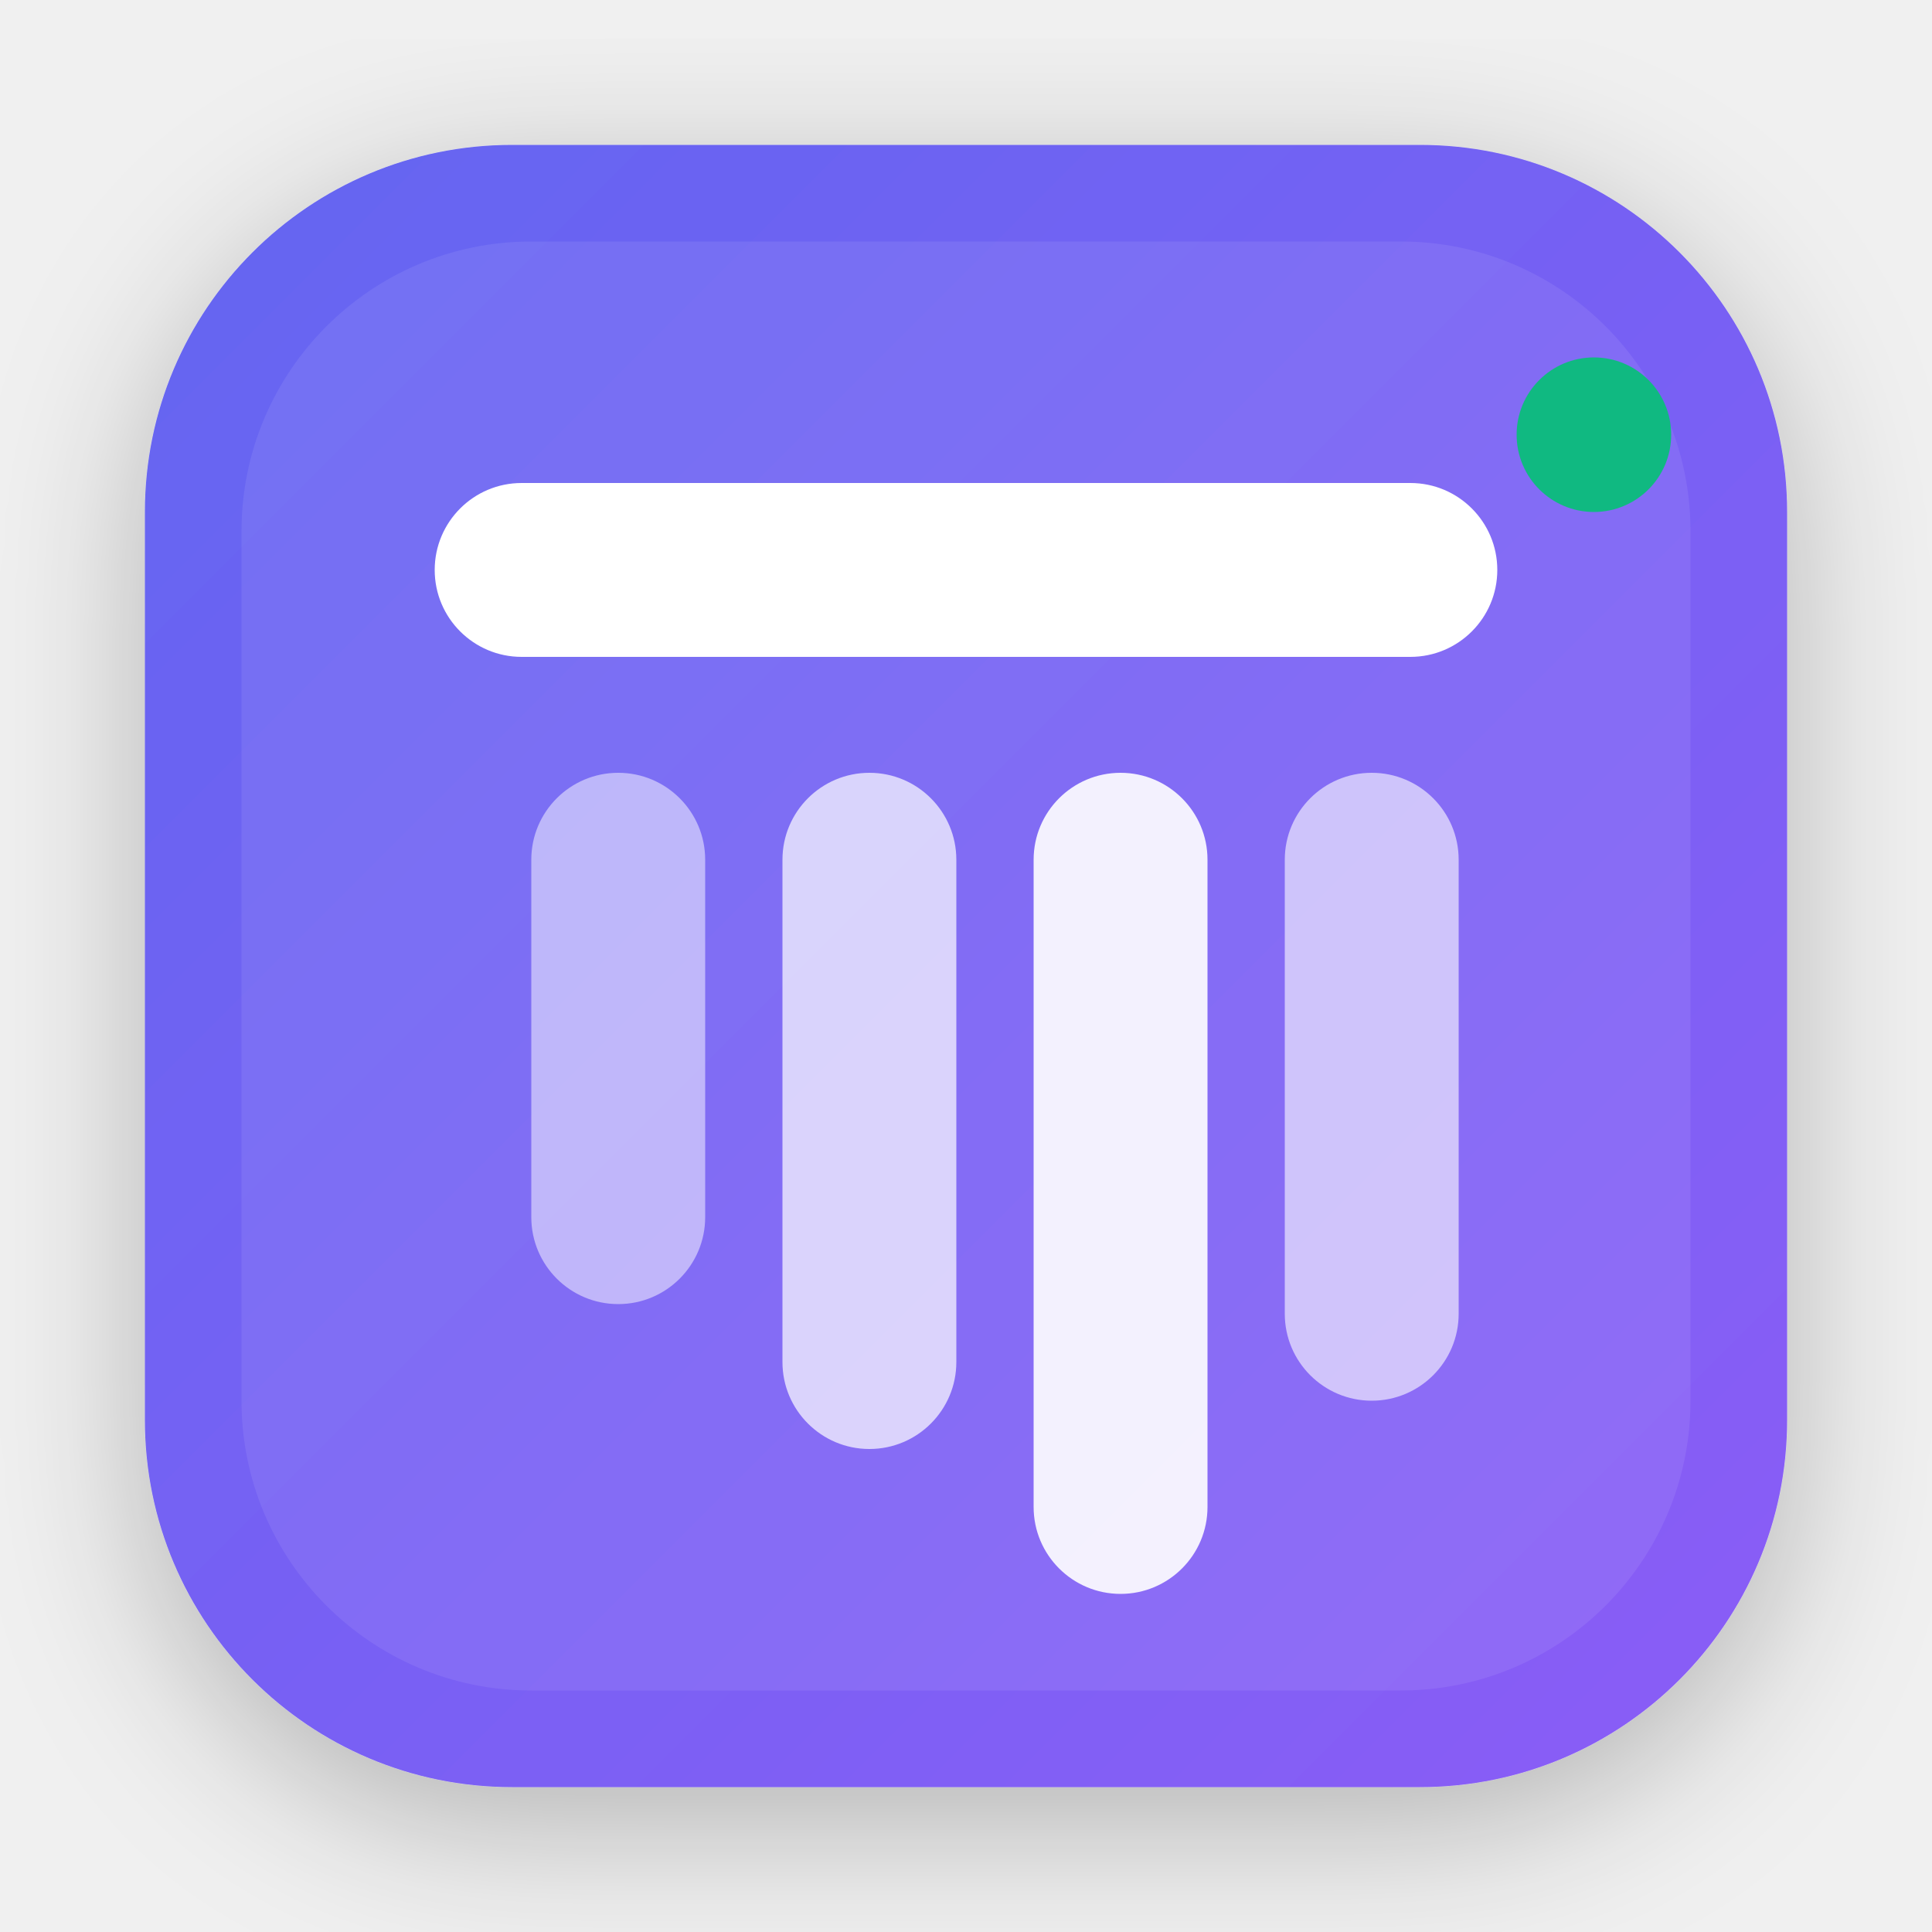
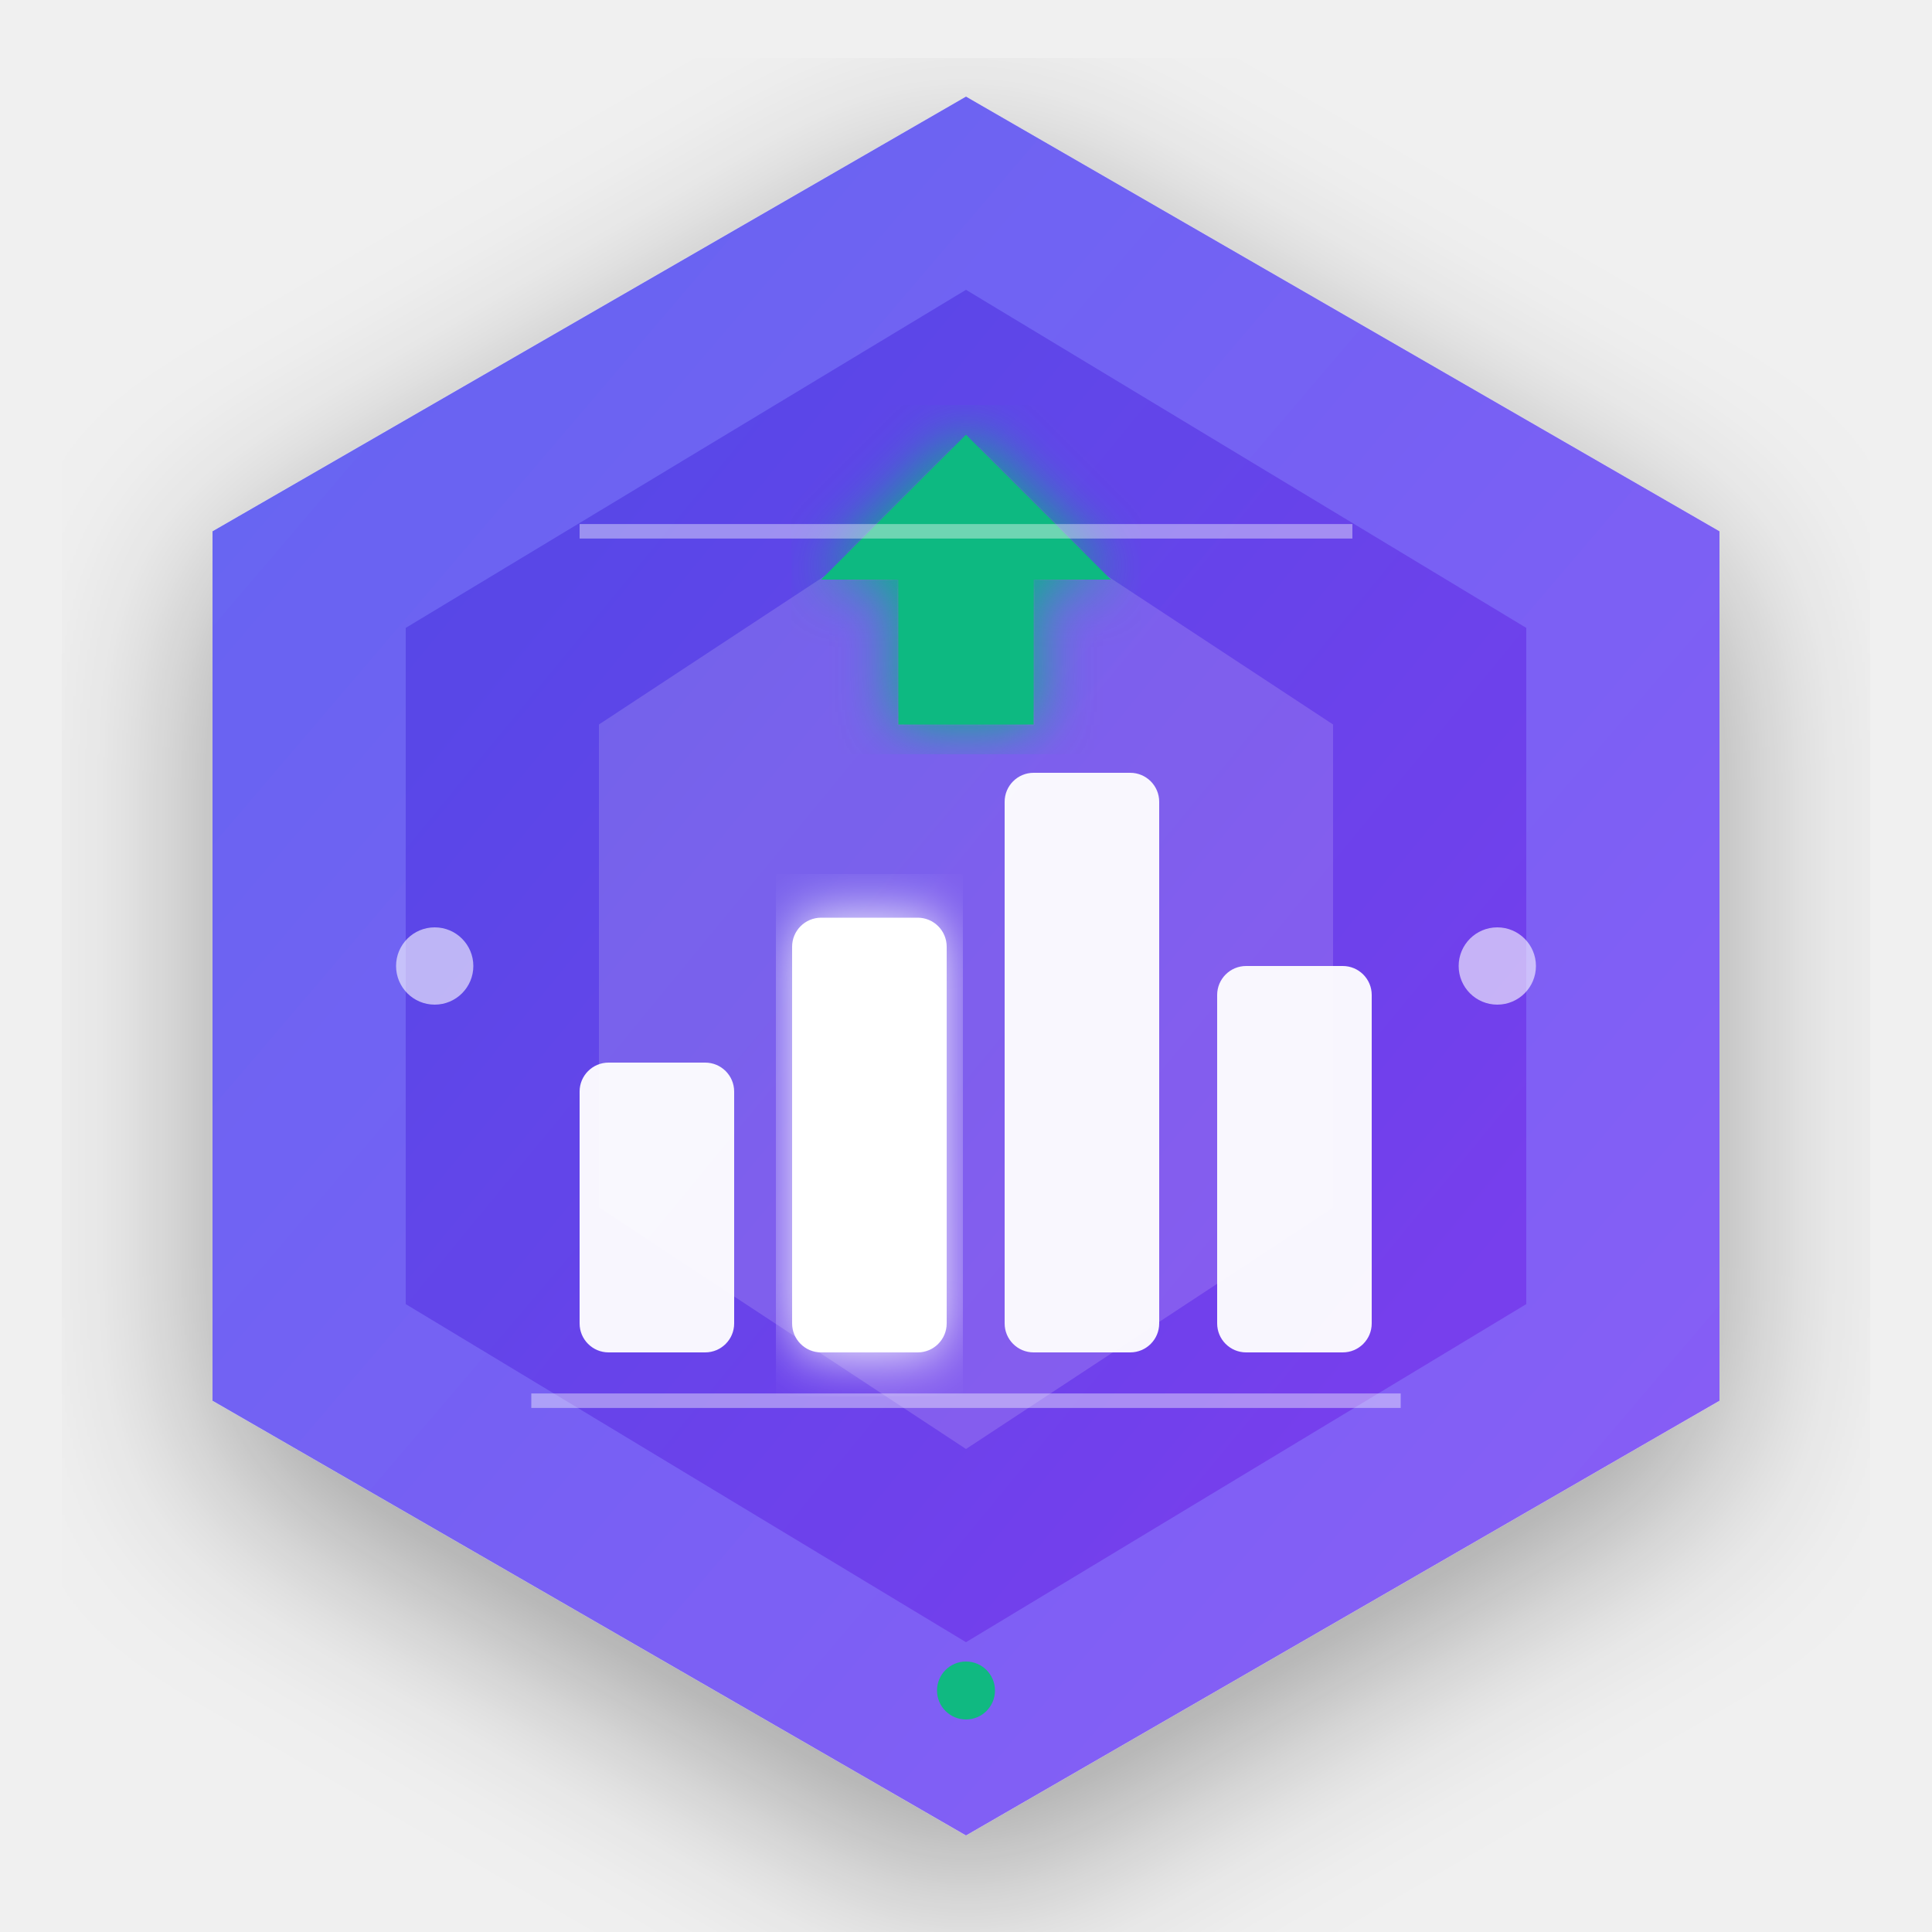
<svg xmlns="http://www.w3.org/2000/svg" width="200" height="200" viewBox="0 0 200 200" fill="none">
  <defs>
-     <linearGradient id="grad1a" x1="0%" y1="0%" x2="100%" y2="100%">
+     <linearGradient id="hex1" x1="0%" y1="0%" x2="100%" y2="100%">
      <stop offset="0%" style="stop-color:#6366f1" />
      <stop offset="100%" style="stop-color:#8b5cf6" />
    </linearGradient>
-     <filter id="s1">
-       <feDropShadow dx="0" dy="4" stdDeviation="8" flood-opacity="0.25" />
+     <linearGradient id="hex2" x1="0%" y1="0%" x2="100%" y2="100%">
+       <stop offset="0%" style="stop-color:#4f46e5" />
+       <stop offset="100%" style="stop-color:#7c3aed" />
+     </linearGradient>
+     <filter id="glow1">
+       <feGaussianBlur stdDeviation="3" result="coloredBlur" />
+       <feMerge>
+         <feMergeNode in="coloredBlur" />
+         <feMergeNode in="SourceGraphic" />
+       </feMerge>
+     </filter>
+     <filter id="shadow1">
+       <feDropShadow dx="0" dy="6" stdDeviation="10" flood-opacity="0.35" />
    </filter>
  </defs>
-   <rect x="15" y="15" width="170" height="170" rx="38" fill="url(#grad1a)" filter="url(#s1)" />
-   <rect x="25" y="25" width="150" height="150" rx="30" fill="white" opacity="0.08" />
-   <g transform="translate(45, 50)">
-     <rect x="0" y="0" width="110" height="18" rx="9" fill="white" />
-     <rect x="10" y="30" width="18" height="55" rx="9" fill="white" opacity="0.5" />
-     <rect x="36" y="30" width="18" height="70" rx="9" fill="white" opacity="0.7" />
-     <rect x="62" y="30" width="18" height="85" rx="9" fill="white" opacity="0.9" />
-     <rect x="88" y="30" width="18" height="65" rx="9" fill="white" opacity="0.6" />
+   <polygon points="100,10 178,55 178,145 100,190 22,145 22,55" fill="url(#hex1)" filter="url(#shadow1)" />
+   <polygon points="100,30 158,65 158,135 100,170 42,135 42,65" fill="url(#hex2)" opacity="0.9" />
+   <polygon points="100,50 138,75 138,125 100,150 62,125 62,75" fill="white" opacity="0.15" />
+   <g transform="translate(60, 70)">
+     <rect x="0" y="40" width="16" height="30" rx="3" fill="white" opacity="0.95" />
+     <rect x="22" y="25" width="16" height="45" rx="3" fill="white" filter="url(#glow1)" />
+     <rect x="44" y="10" width="16" height="60" rx="3" fill="white" opacity="0.95" />
+     <rect x="66" y="30" width="16" height="40" rx="3" fill="white" opacity="0.95" />
  </g>
-   <circle cx="165" cy="45" r="8" fill="#10b981" />
+   <path d="M 100 45 L 115 60 L 107 60 L 107 75 L 93 75 L 93 60 L 85 60 Z" fill="#10b981" filter="url(#glow1)" />
+   <g stroke="white" stroke-width="1.5" opacity="0.4">
+     <line x1="60" y1="55" x2="140" y2="55" />
+     <line x1="55" y1="145" x2="145" y2="145" />
+   </g>
+   <circle cx="45" cy="100" r="4" fill="white" opacity="0.6" />
+   <circle cx="155" cy="100" r="4" fill="white" opacity="0.6" />
+   <circle cx="100" cy="175" r="3" fill="#10b981" />
</svg>
